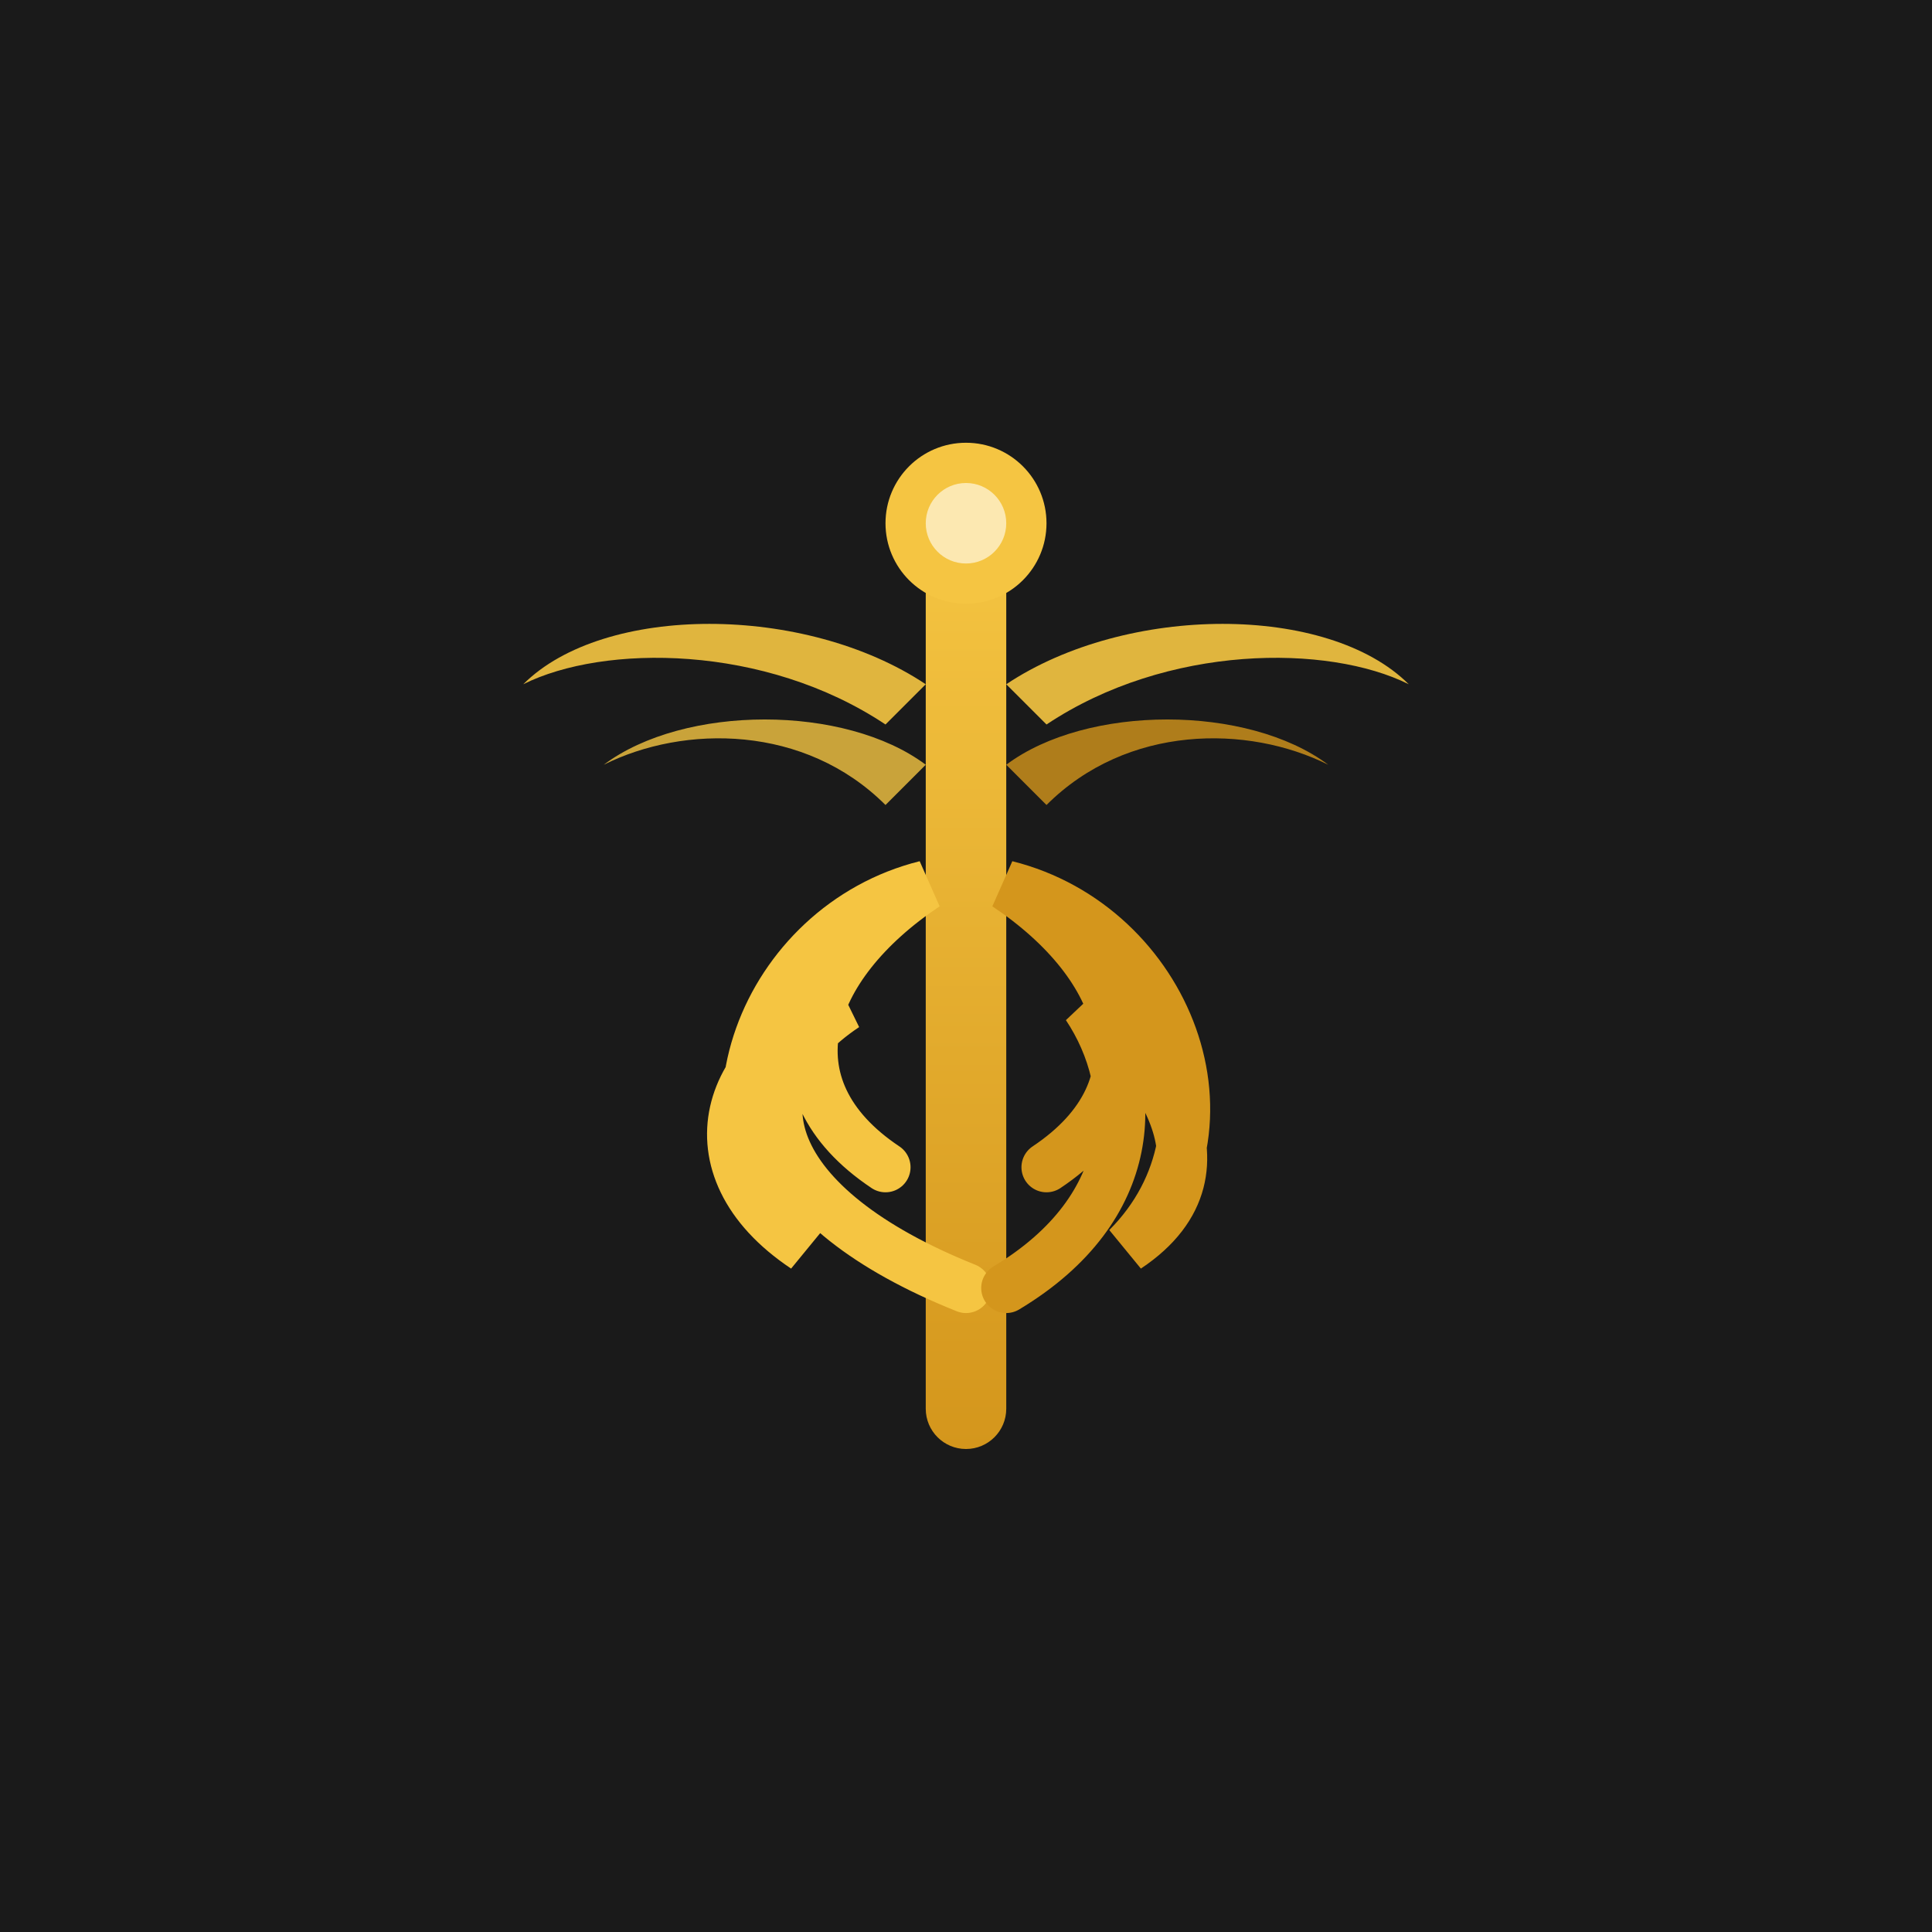
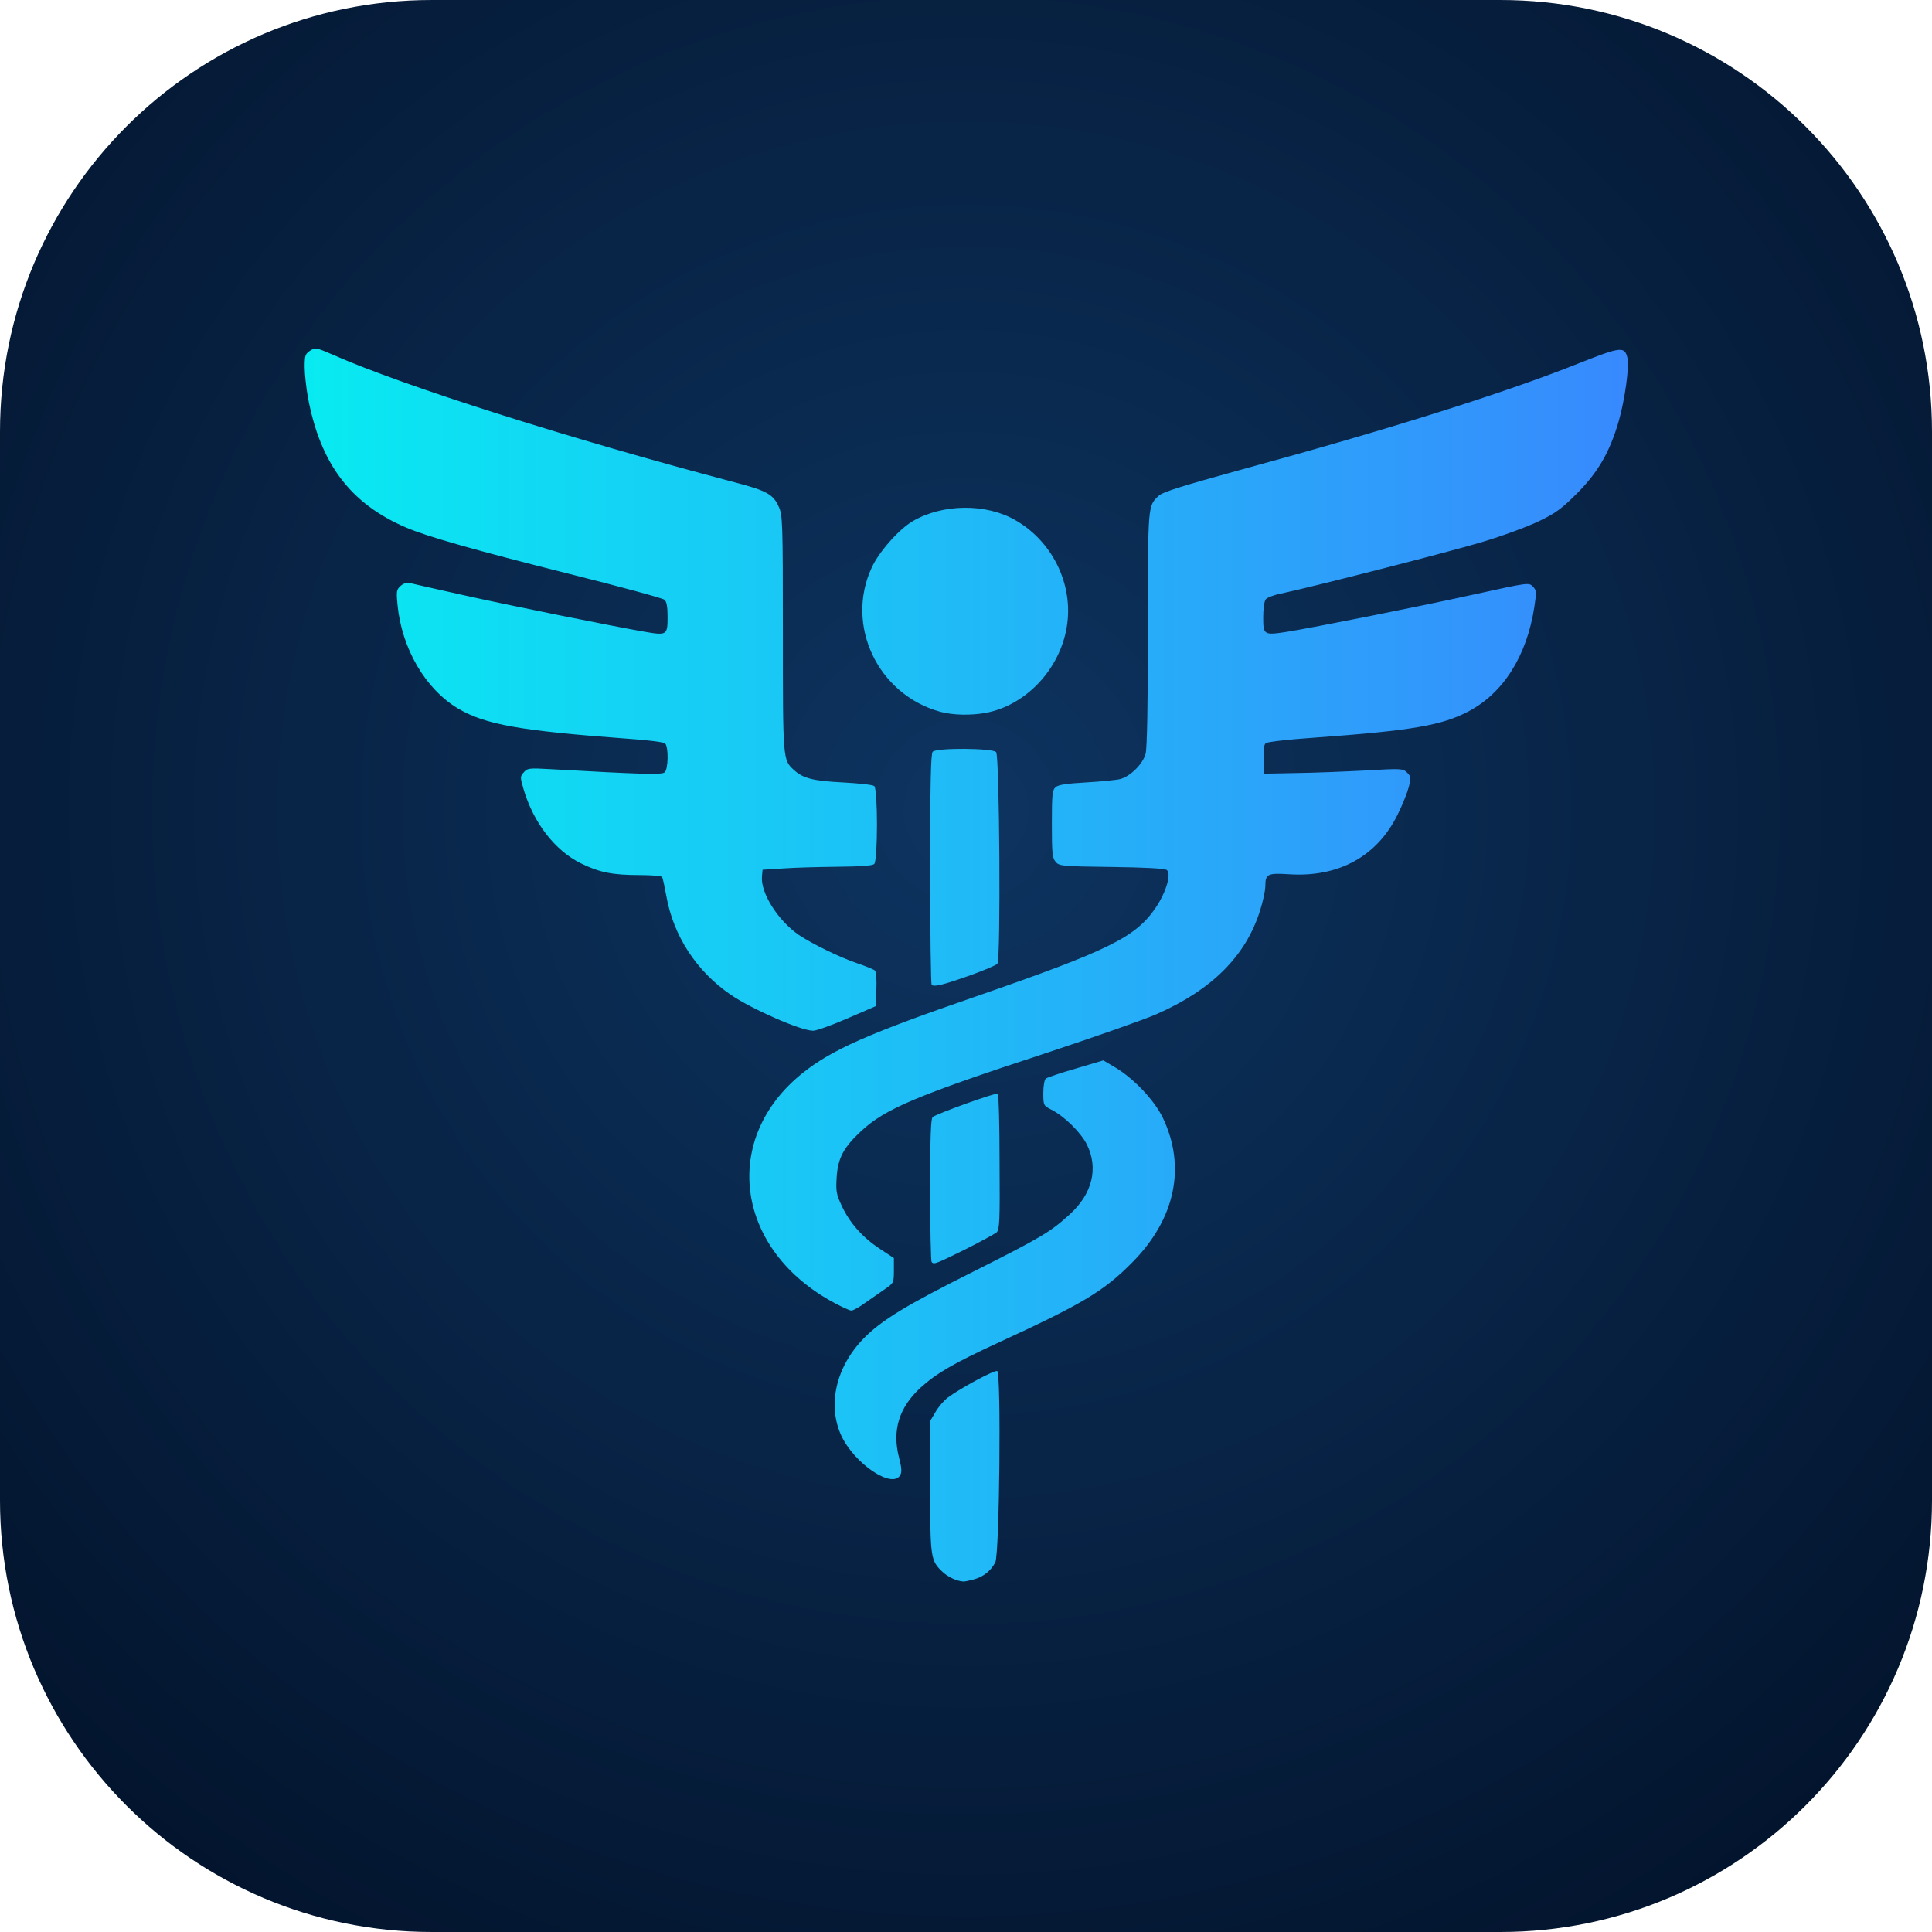
- <svg xmlns="http://www.w3.org/2000/svg" width="512" height="512" viewBox="0 0 108 108">
+ <svg xmlns="http://www.w3.org/2000/svg" viewBox="0 0 64 64" width="512" height="512">
  <defs>
-     <linearGradient id="staffGradient" x1="54" y1="29.25" x2="54" y2="81" gradientUnits="userSpaceOnUse">
-       <stop offset="0" stop-color="#F5C542" />
-       <stop offset="1" stop-color="#D4961C" />
+     <linearGradient id="g" x1="0" y1="0" x2="1" y2="0">
+       <stop offset="0" stop-color="#08EBF1" />
+       <stop offset="1" stop-color="#3889FD" />
    </linearGradient>
+     <radialGradient id="tile" cx="50%" cy="42%" r="75%">
+       <stop offset="0%" stop-color="#0D3460" />
+       <stop offset="100%" stop-color="#021128" />
+     </radialGradient>
  </defs>
-   <rect x="0" y="0" width="108" height="108" fill="#1A1A1A" />
-   <path d="M54,29.25 a2.25,2.25 0 0,1 2.25,2.25 v47.25 a2.25,2.25 0 0,1 -2.25,2.25 a2.25,2.25 0 0,1 -2.25,-2.25 v-47.25 a2.25,2.25 0 0,1 2.25,-2.25Z" fill="url(#staffGradient)" />
-   <path d="M51.75,38.25 C45,33.75 33.75,33.75 29.25,38.25 C33.75,36 42.75,36 49.5,40.5Z" fill="#F5C542" fill-opacity="0.902" />
-   <path d="M51.75,42.75 C47.25,39.375 38.25,39.375 33.75,42.75 C38.25,40.5 45,40.5 49.5,45Z" fill="#F5C542" fill-opacity="0.8" />
-   <path d="M56.25,38.25 C63,33.75 74.25,33.75 78.75,38.25 C74.25,36 65.25,36 58.5,40.5Z" fill="#F5C542" fill-opacity="0.902" />
-   <path d="M56.25,42.75 C60.75,39.375 69.75,39.375 74.25,42.75 C69.75,40.5 63,40.5 58.5,45Z" fill="#D4961C" fill-opacity="0.8" />
-   <path d="M54,72 C42.75,67.5 40.5,60.75 47.25,56.25 C40.5,58.5 38.25,65.25 45,69.75 C38.25,63 42.75,51.75 51.75,49.5 C45,54 42.75,60.75 49.5,65.25" fill="none" stroke="#F5C542" stroke-width="2.8" stroke-linecap="round" />
-   <path d="M56.25,72 C63.75,67.5 63.75,60.75 60.75,56.25 C63.75,58.5 69.75,65.25 63,69.75 C69.75,63 65.25,51.75 56.25,49.5 C63,54 65.25,60.75 58.5,65.25" fill="none" stroke="#D4961C" stroke-width="2.8" stroke-linecap="round" />
-   <path d="M49.5,29.25 a4.5,4.5 0 1,0 9,0 a4.5,4.5 0 1,0 -9,0Z" fill="#F5C542" />
-   <path d="M51.75,29.25 a2.25,2.25 0 1,0 4.5,0 a2.25,2.25 0 1,0 -4.5,0Z" fill="#FFF8E1" fill-opacity="0.698" />
+   <rect width="64" height="64" rx="14.3" fill="url(#tile)" />
+   <g transform="translate(-12.326 -15.707) scale(0.07072)">
+     <path fill="url(#g)" fill-rule="evenodd" d="M630.5 961.9 C634.9 960.7 638.5 957.9 640.5 953.9 C642.5 950.1 643.3 865.1 641.4 864.3 C640 863.8 623.9 872.5 618.2 876.8 C616.4 878.2 613.8 881.2 612.5 883.5 L610 887.7 610 918.4 C610 951.8 610.2 953.1 615.7 958.3 C618.3 960.8 622.4 962.7 625.5 962.9 C626 963 628.3 962.5 630.5 961.9 Z M596 913 C596.8 911.5 596.6 909.4 595.4 904.8 C592.1 892.1 595.4 881.4 605.5 872.1 C612.9 865.4 621.2 860.6 641.1 851.4 C681.3 832.9 691.1 827.1 704.5 813.6 C724.9 793.1 730 768.6 718.9 745.5 C714.9 737.4 705.5 727.4 696.7 722.1 L691.1 718.8 678.3 722.6 C671.3 724.6 664.9 726.8 664.2 727.3 C663.5 727.9 663 730.6 663 734.1 C663 739.9 663.1 740 666.8 741.9 C672.9 745 680.6 752.6 683.4 758.2 C688.9 769.3 686 781.3 675.3 791 C666.4 799.1 662.1 801.7 631.3 817.2 C598.7 833.5 587.2 840.5 578.9 849 C565.9 862.3 561.8 880.1 568.3 894.4 C574.4 907.7 592.4 919.8 596 913 Z M579.8 832.2 C582.7 830.2 586.8 827.3 589 825.8 C592.9 823.1 593 822.9 593 817.2 L593 811.4 586.6 807.2 C578.4 801.8 572.5 795.2 568.7 787.2 C566 781.5 565.8 780.1 566.2 773.5 C566.8 764.5 569.4 759.6 577.8 751.8 C589.1 741.4 603.5 735.3 666 714.8 C687.7 707.6 710.2 699.7 715.9 697.2 C741.9 685.8 757.8 670 764.5 648.7 C765.9 644.4 767 639.2 767 637.1 C767 631.5 768.1 631 777.9 631.6 C801.3 633.2 819.4 623.2 829 603.6 C831.2 599.2 833.5 593.4 834.2 590.7 C835.3 586.4 835.2 585.8 833.4 584 C831.5 582.1 830.8 582 814 583 C804.4 583.5 789.8 584.1 781.5 584.2 L766.5 584.5 766.2 577.9 C766 573.4 766.3 571 767.2 570.2 C767.9 569.6 778.4 568.4 790.4 567.6 C835.7 564.3 849.7 561.9 862.2 555.3 C878.5 546.7 889.5 529.3 893 506.4 C894.1 499.3 894 498.6 892.3 496.8 C890.4 494.9 890 495 865.4 500.4 C838.7 506.3 789.4 516.1 776.8 518.1 C766.3 519.7 766 519.5 766 511.2 C766 507.2 766.5 503.7 767.2 502.8 C767.9 502 771.2 500.7 774.5 500.1 C788.7 497.1 852.9 480.7 868.5 476 C877.9 473.2 889.8 468.8 895 466.3 C903 462.5 905.8 460.4 913.1 453.1 C922.9 443.2 928.3 433.9 932.5 419.5 C935.4 409.5 937.6 393.5 936.6 389.7 C935.3 384.3 933.5 384.5 914.3 392.1 C879.6 406 825.4 423.1 754.6 442.4 C728.5 449.6 719.1 452.5 717.2 454.2 C711.9 459.2 712 457.7 712 516.7 C712 551.6 711.6 572.9 710.9 575.2 C709.6 580 703.8 585.7 699.1 587 C697.1 587.5 689.9 588.2 683 588.6 C674 589.1 670 589.7 668.8 590.8 C667.2 592.1 667 594.3 667 608 C667 621.6 667.2 624.1 668.8 625.8 C670.4 627.8 671.8 627.9 694.9 628.2 C710.4 628.4 719.8 628.9 720.8 629.6 C723.1 631.2 720.6 639.8 715.9 646.9 C706.4 661.1 694.2 667.1 631 689 C581.4 706.1 563.9 713.8 550.3 724.7 C512.3 755 518.4 806 563.1 831.3 C567.7 833.9 572.2 836 573.1 836 C573.9 836 577 834.3 579.8 832.2 Z M626.3 807.4 C633.5 803.8 640.2 800.1 641.1 799.4 C642.5 798.1 642.7 794.2 642.5 766.5 C642.5 749.2 642.1 734.7 641.7 734.4 C641 733.7 613.6 743.6 611.2 745.3 C610.3 746 610 754.1 610 779.5 C610 797.7 610.3 813 610.7 813.3 C611.8 814.5 612.7 814.1 626.3 807.4 Z M571.1 699.2 L584.5 693.4 584.8 685.5 C585 681.2 584.7 677.3 584.1 676.7 C583.6 676.2 579.9 674.7 575.8 673.3 C567.5 670.5 554.7 664.2 548.4 660 C538.6 653.2 530.5 640.3 531.2 632.6 L531.5 629.5 541 628.9 C546.2 628.5 557.7 628.2 566.5 628.1 C577.6 628 583 627.6 583.8 626.8 C585.5 625.1 585.5 591.6 583.8 590.3 C583.1 589.7 576.5 589 569.1 588.6 C555.2 587.9 550.4 586.7 546.1 582.7 C541 578 541 578.1 541 518.8 C541 466.4 540.9 463.3 539 459.3 C536.5 453.7 533.3 451.9 518.7 448.1 C442.4 428 363.2 402.9 330.3 388.3 C322.4 384.9 322 384.8 319.5 386.4 C317.3 387.9 317 388.7 317 393.9 C317 397.1 317.7 403.5 318.5 408.1 C324.3 439.3 338.4 458 364.5 469.2 C374.6 473.5 396.4 479.7 441.3 491 C464.8 496.9 484.7 502.3 485.5 503 C486.6 503.9 487 506.3 487 511.2 C487 519.5 486.6 519.8 476.7 518.1 C461.5 515.5 412.5 505.6 391.5 500.9 C379.4 498.2 368.3 495.7 366.7 495.3 C364.8 494.9 363.3 495.3 361.9 496.6 C360 498.3 359.9 499.2 360.5 505.4 C362.5 526 373.6 544.9 388.9 554 C401.6 561.5 417.9 564.4 468 568.1 C477.1 568.7 485.1 569.7 485.8 570.3 C487.5 571.7 487.4 582.4 485.6 583.9 C484.2 585.1 473.4 584.7 432.5 582.4 C422.2 581.8 421.4 581.9 419.7 583.8 C417.9 585.8 417.9 586.1 419.5 591.6 C424.1 607.4 434.2 620.5 446.4 626.5 C455.1 630.8 461.3 632 474.1 632 C479.5 632 484.1 632.4 484.4 632.9 C484.8 633.4 485.6 637.4 486.4 641.7 C489.7 660.4 500.4 676.9 516.5 688 C526.3 694.7 549.1 704.8 555.1 704.9 C556.5 705 563.7 702.4 571.1 699.2 Z M628.9 678.9 C635.3 676.6 641 674.2 641.5 673.5 C643.1 671.6 642.5 576.3 640.9 574.4 C639.4 572.5 613.1 572.3 611.2 574.2 C610.3 575.1 610 588.7 610 629 C610 658.5 610.3 683 610.7 683.4 C611.8 684.5 616 683.5 628.9 678.9 Z M636.1 556 C654.1 552.6 669.6 536.9 673.6 517.8 C677.9 497.7 668.2 476.3 650 465.8 C636.2 457.8 615.8 458 601.7 466.3 C595.3 470.1 586.1 480.5 582.7 487.8 C570 514.9 585.4 547.4 614.7 555.5 C620.6 557.1 629 557.3 636.1 556 Z" />
+   </g>
</svg>
